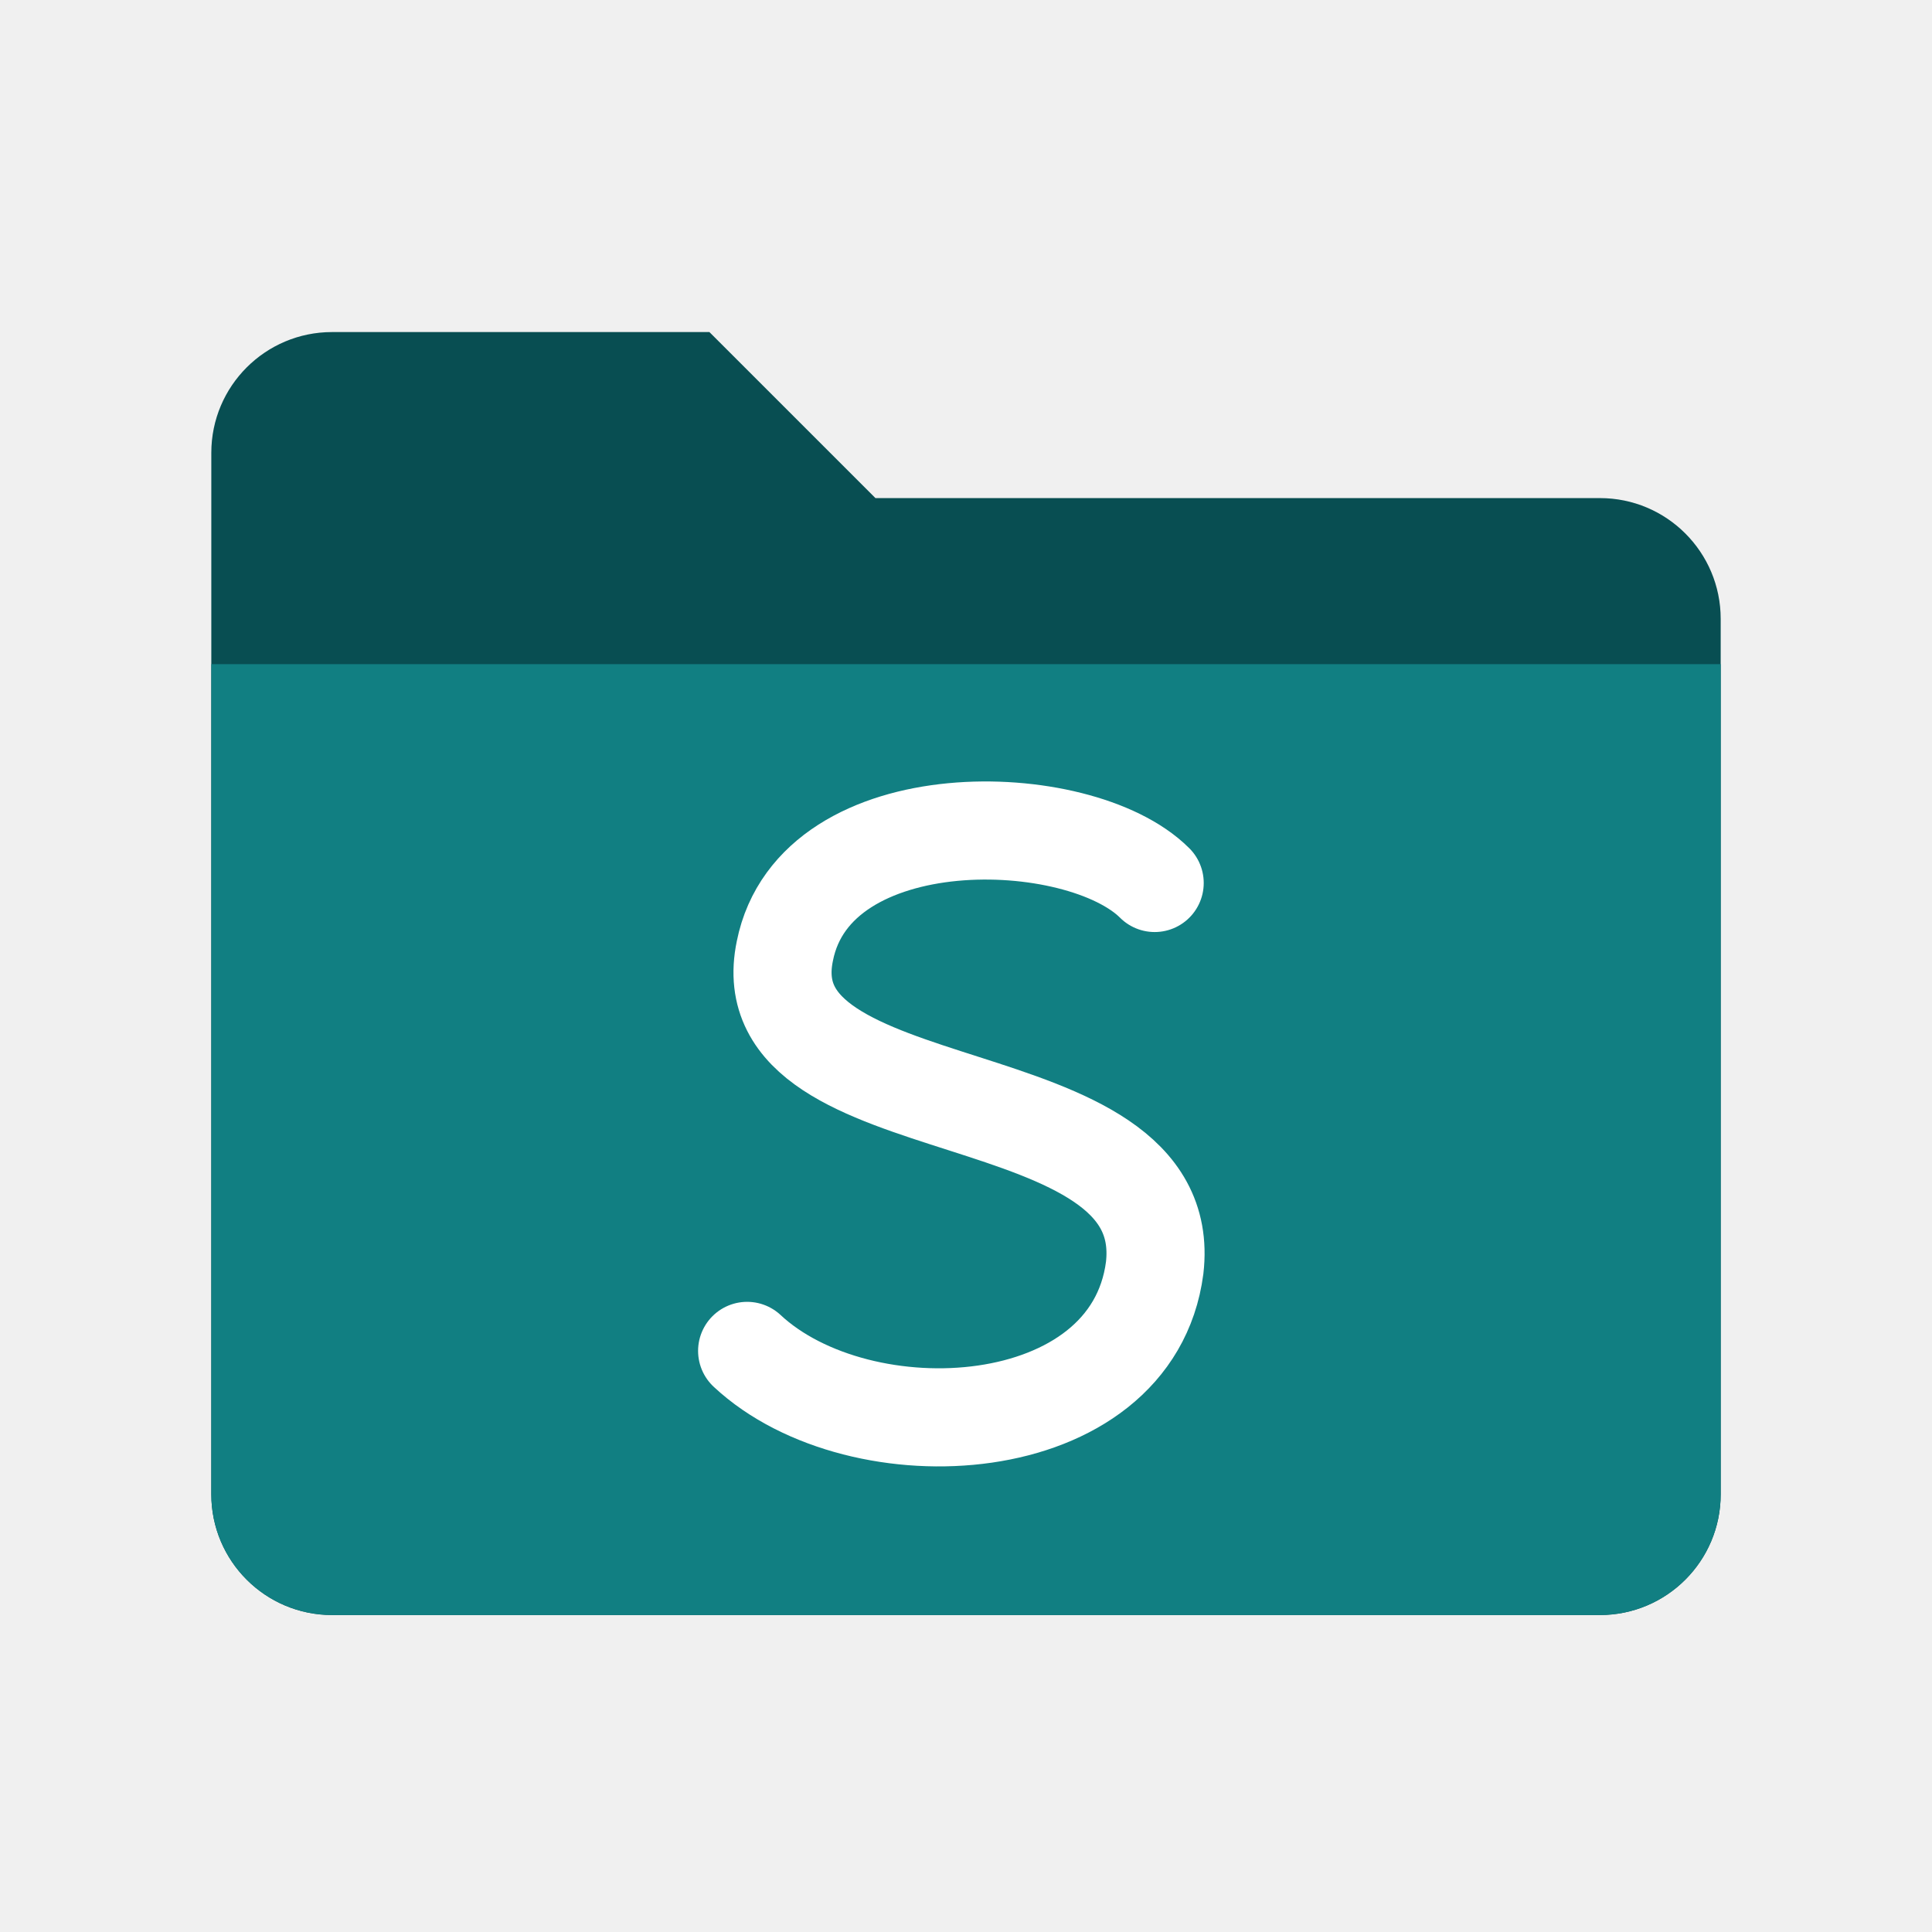
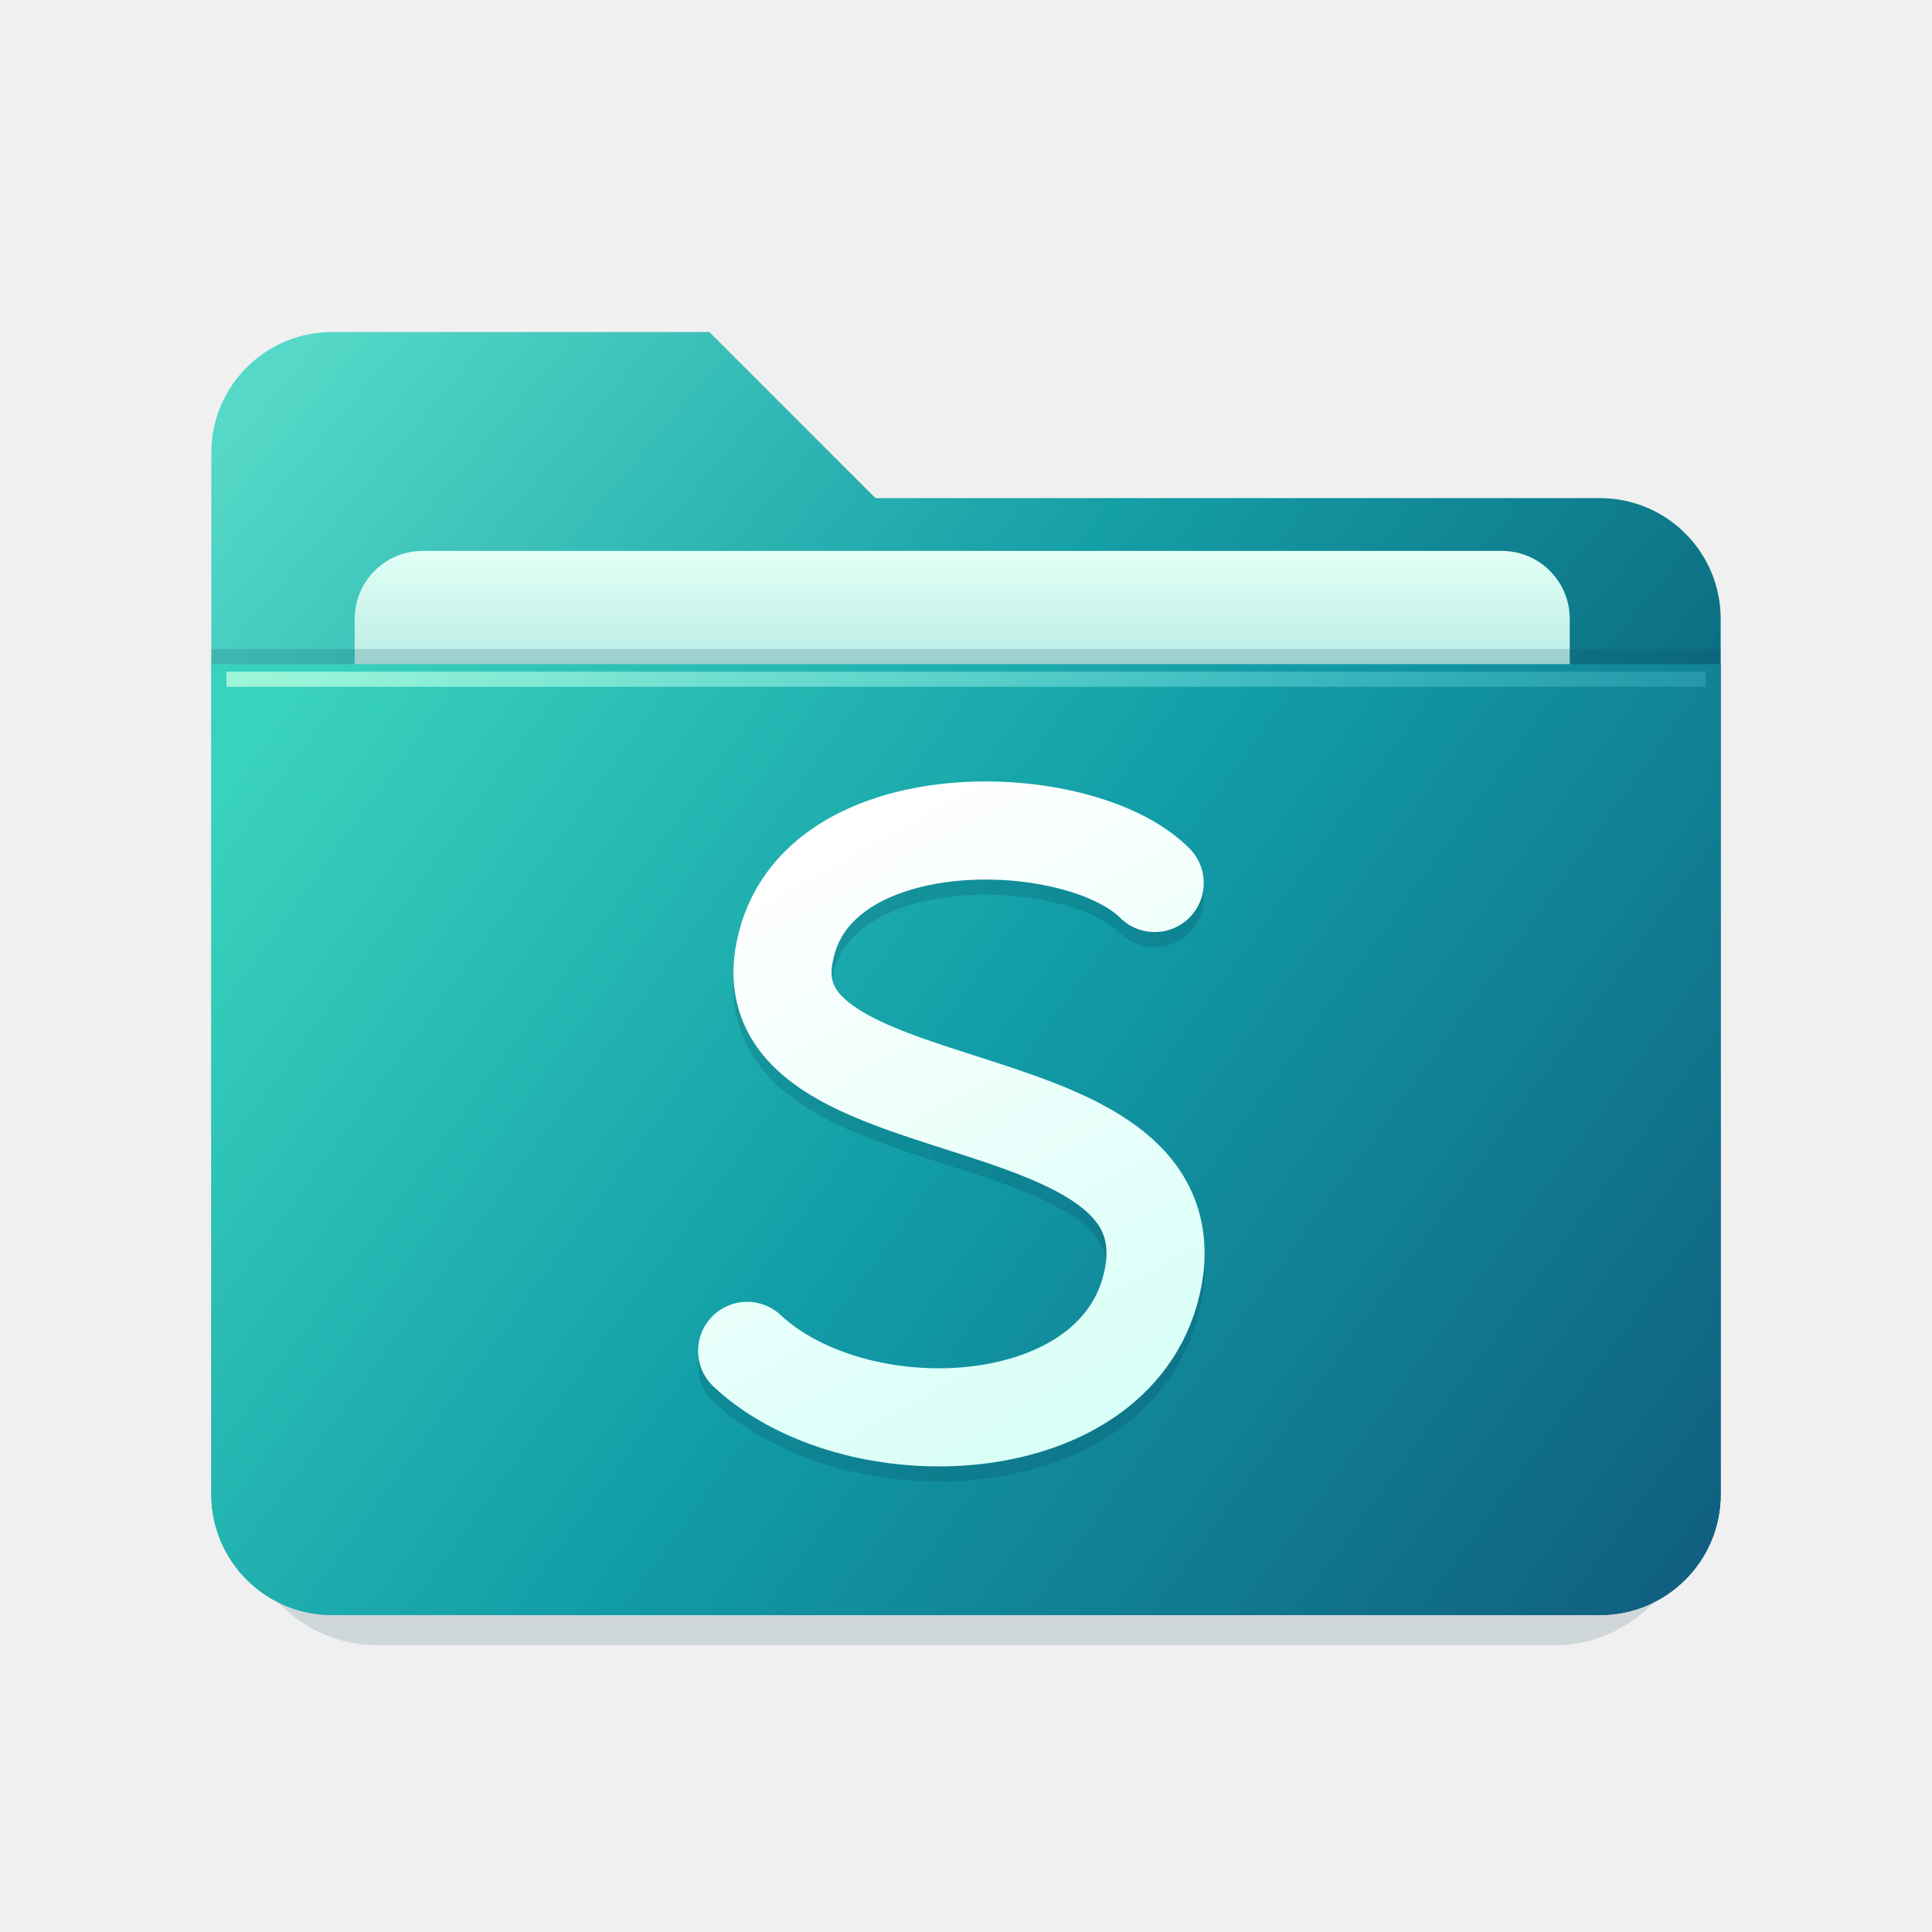
<svg xmlns="http://www.w3.org/2000/svg" width="256" height="256" viewBox="0 0 256 256">
-   <path fill="#084e52" d="M28 60a16 16 0 0 1 16-16h50l22 22h96a16 16 0 0 1 16 16v116a16 16 0 0 1-16 16H44a16 16 0 0 1-16-16Z" />
-   <path fill="#117f82" d="M28 88h200v110a16 16 0 0 1-16 16H44a16 16 0 0 1-16-16Z" />
-   <path fill="none" stroke="#fff" stroke-width="13" stroke-linecap="round" d="M153 117c-10-10-45-11-49 9-5 24 52 16 49 42-3 23-39 25-54 11" />
+   <defs>
+     <linearGradient id="back" x1="42" y1="44" x2="205" y2="182" gradientUnits="userSpaceOnUse">
+       <stop stop-color="#55d8c7" />
+       <stop offset=".45" stop-color="#159fa6" />
+       <stop offset="1" stop-color="#07516e" />
+     </linearGradient>
+     <linearGradient id="paper" x1="128" y1="73" x2="128" y2="115" gradientUnits="userSpaceOnUse">
+       <stop stop-color="#e2fff5" />
+       <stop offset="1" stop-color="#75ccca" />
+     </linearGradient>
+     <linearGradient id="front" x1="42" y1="88" x2="216" y2="215" gradientUnits="userSpaceOnUse">
+       <stop stop-color="#39d2bd" />
+       <stop offset=".48" stop-color="#119ca7" />
+       <stop offset="1" stop-color="#106181" />
+     </linearGradient>
+     <linearGradient id="rim" x1="28" y1="90" x2="225" y2="90" gradientUnits="userSpaceOnUse">
+       <stop stop-color="#b9ffdf" stop-opacity=".8" />
+       <stop offset="1" stop-color="#72e7ee" stop-opacity=".2" />
+     </linearGradient>
+     <linearGradient id="letter" x1="108" y1="112" x2="150" y2="188" gradientUnits="userSpaceOnUse">
+       <stop stop-color="#fff" />
+       <stop offset="1" stop-color="#d7fff7" />
+     </linearGradient>
+   </defs>
+   <path fill="#043d56" opacity=".14" d="M32 96h192v104a18 18 0 0 1-18 18H50a18 18 0 0 1-18-18Z" />
+   <path fill="url(#back)" d="M28 60a16 16 0 0 1 16-16h50l22 22h96a16 16 0 0 1 16 16v116a16 16 0 0 1-16 16H44a16 16 0 0 1-16-16Z" />
+   <path fill="url(#paper)" d="M47 82a9 9 0 0 1 9-9h143a9 9 0 0 1 9 9v35H47Z" />
+   <path fill="#03445f" opacity=".17" d="M28 86h200v12H28Z" />
+   <path fill="url(#front)" d="M28 88h200v110a16 16 0 0 1-16 16H44a16 16 0 0 1-16-16Z" />
+   <path fill="none" stroke="url(#rim)" stroke-width="2" d="M30 90h196" />
+   <path fill="none" stroke="#003f59" stroke-opacity=".2" stroke-width="13" stroke-linecap="round" d="M153 119c-10-10-45-11-49 9-5 24 52 16 49 42-3 23-39 25-54 11" />
+   <path fill="none" stroke="url(#letter)" stroke-width="13" stroke-linecap="round" d="M153 117c-10-10-45-11-49 9-5 24 52 16 49 42-3 23-39 25-54 11" />
</svg>
